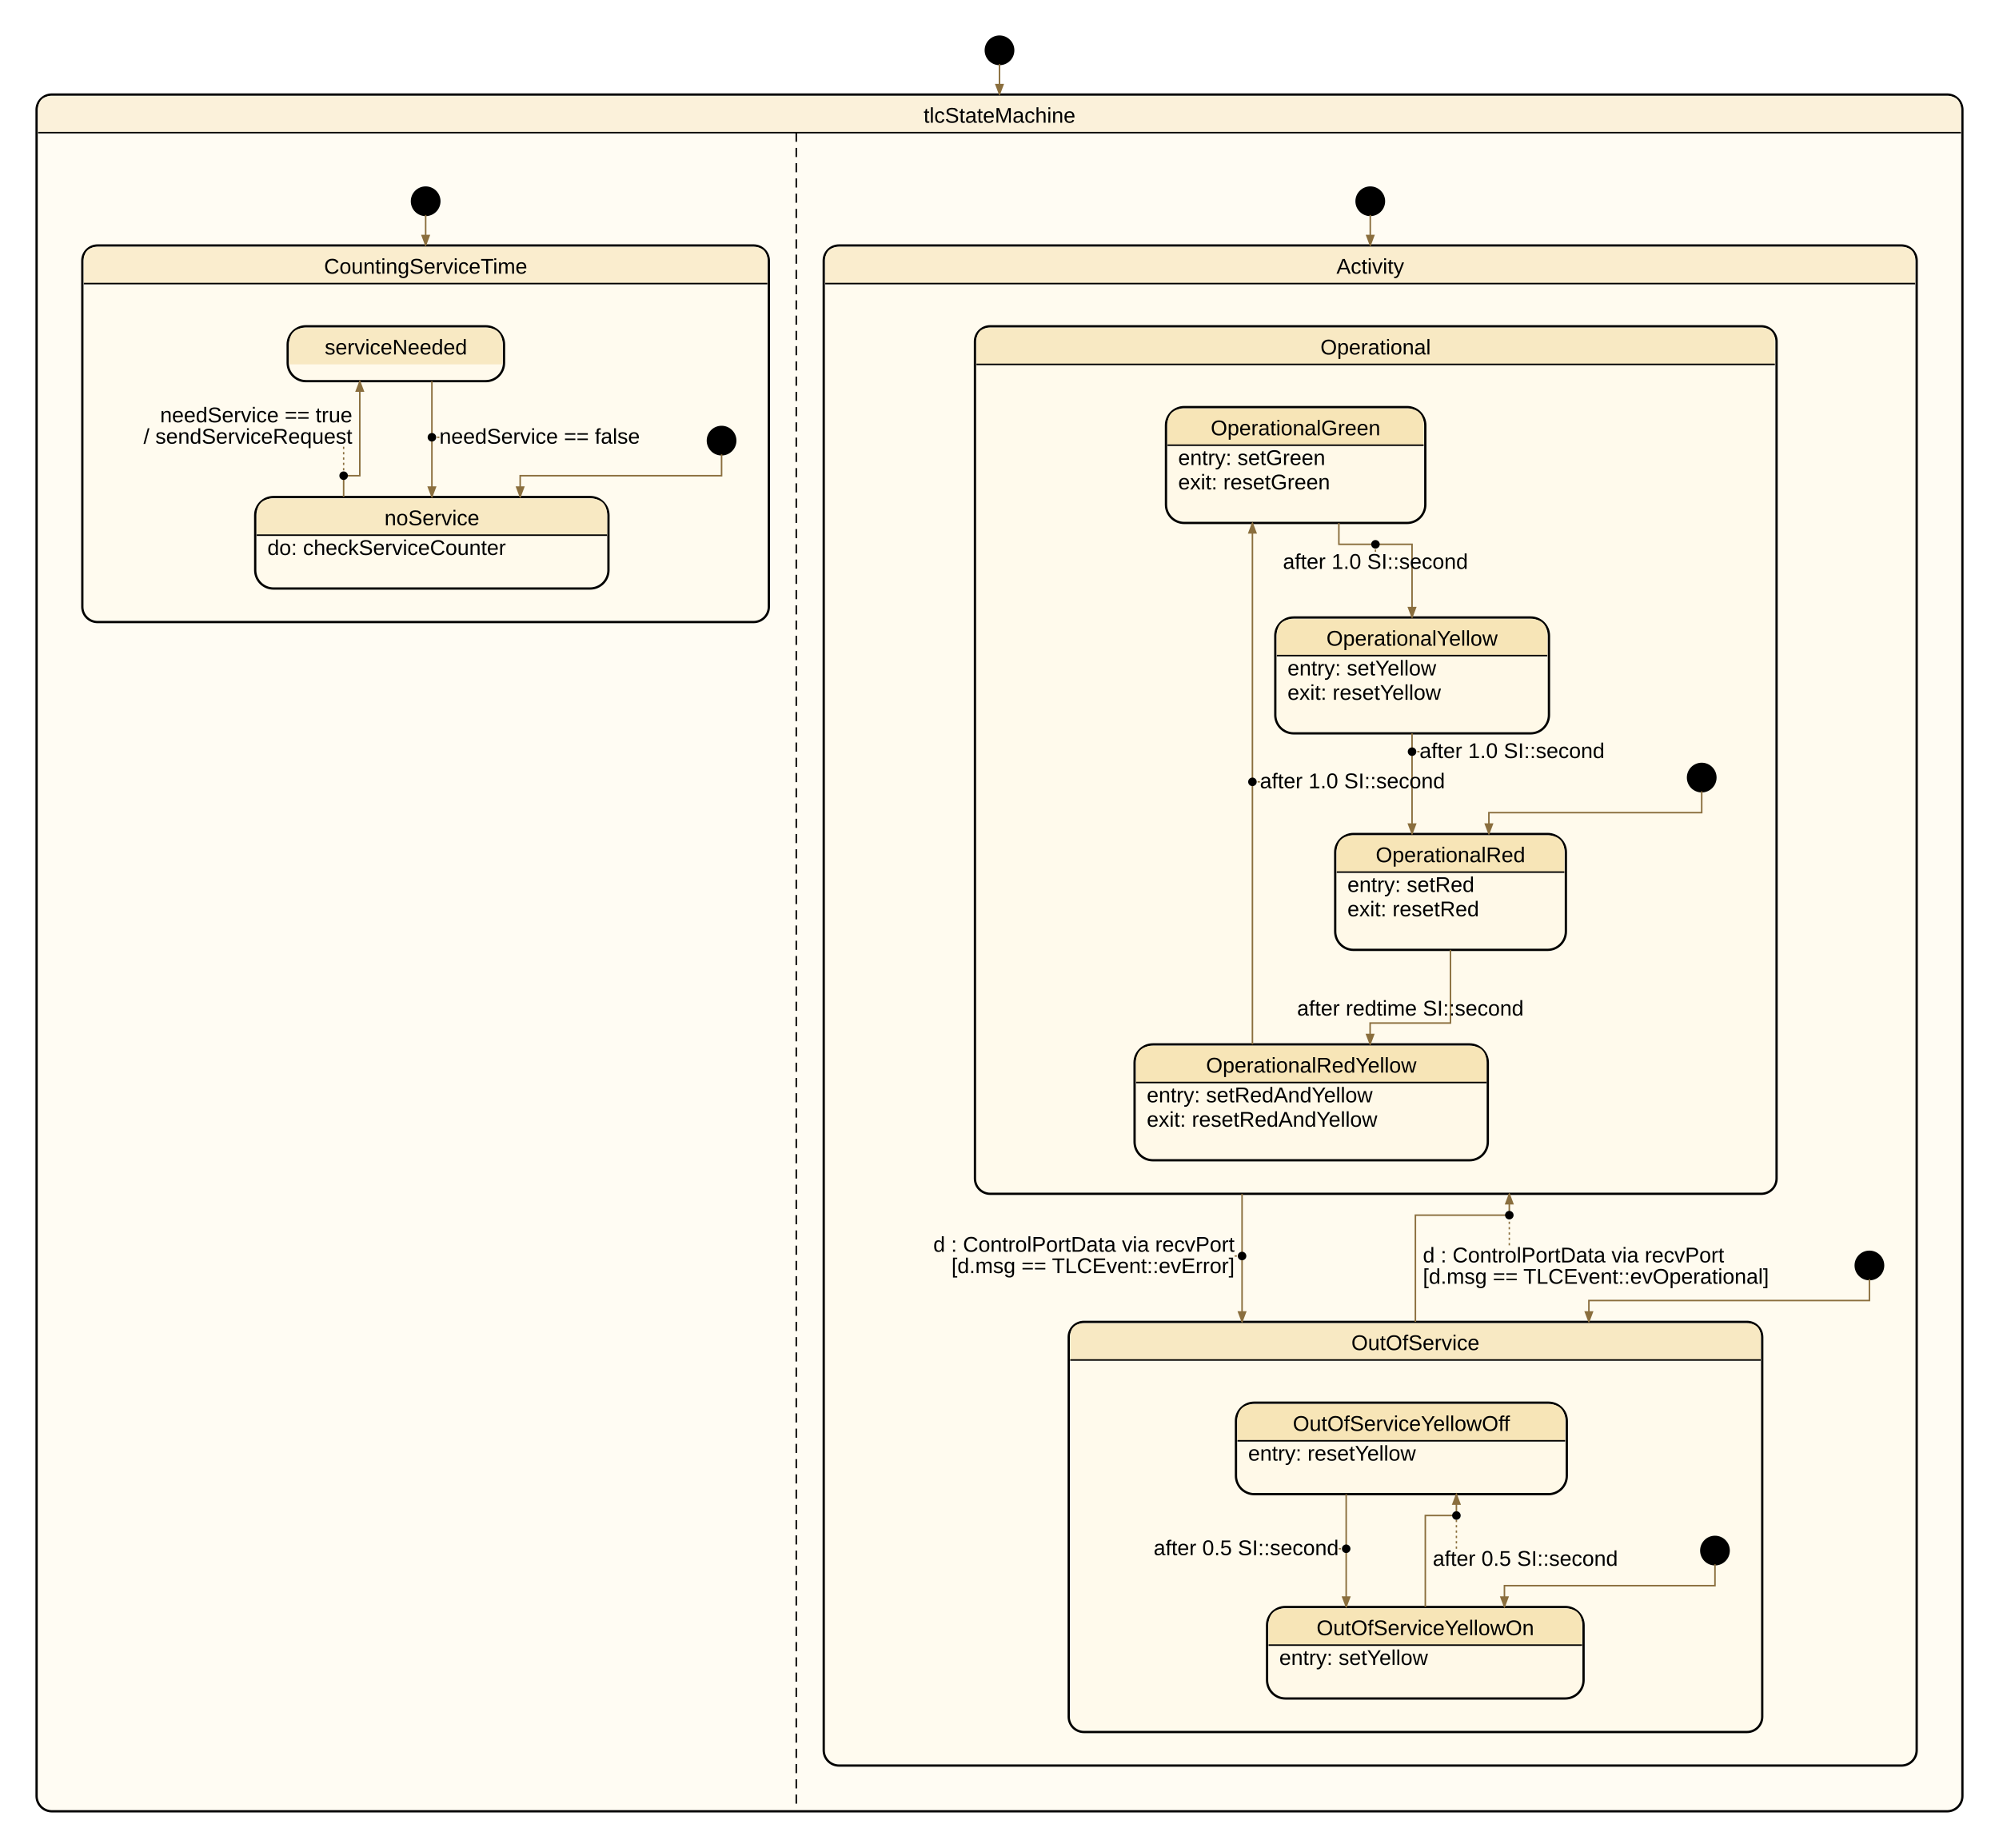
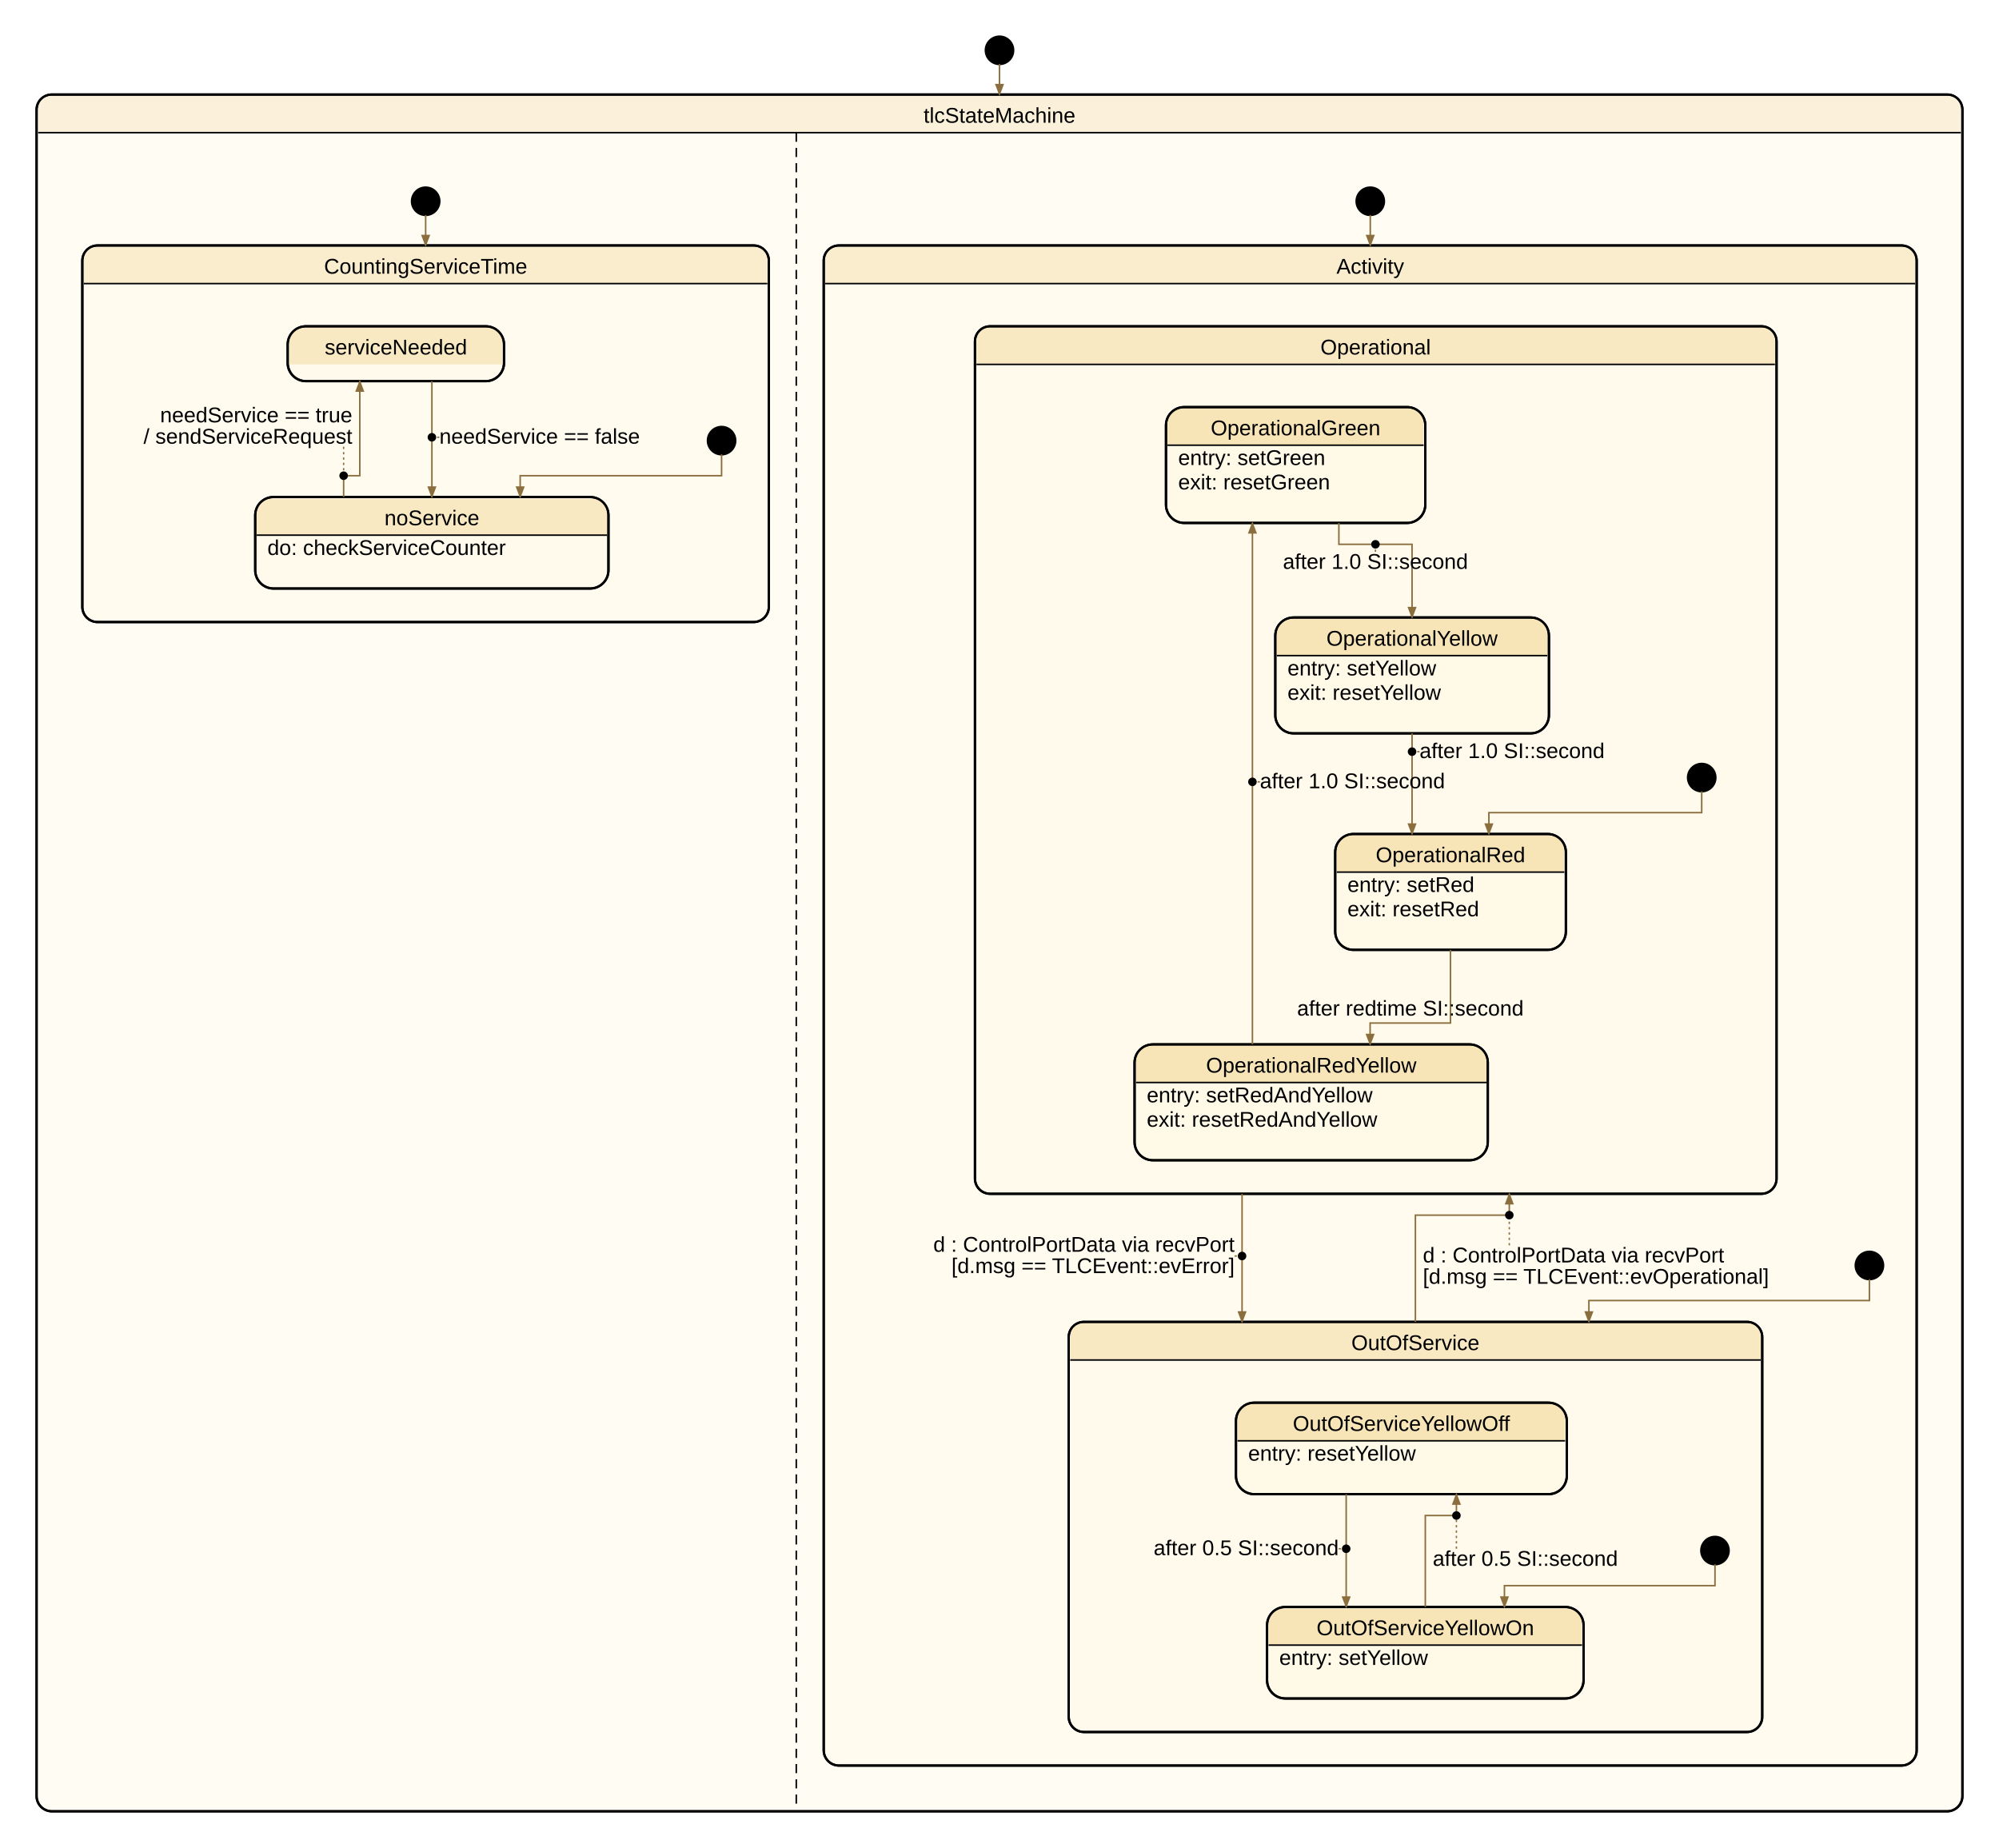
<svg xmlns="http://www.w3.org/2000/svg" width="1311.2" height="1212.0" viewBox="-8.0 -8.0 1311.2 1212.0">
  <defs>
    <marker id="arrow" markerUnits="userSpaceOnUse" markerWidth="8.0" markerHeight="6.0" refX="7.0" refY="3.0" orient="auto">
      <path d="M0,0 L8.0,3.0 L0,6.0 Z" fill="#8a6e3d" />
    </marker>
  </defs>
  <rect x="16.0" y="54.0" width="1263.2" height="1126.0" rx="10.0" ry="10.0" fill="#fffcf3" stroke="#000" stroke-width="1.5" />
  <path d="M17.0,79.0 L17.0,64.0 Q17.0,55.0 26.0,55.0 L1269.2,55.0 Q1278.2,55.0 1278.2,64.0 L1278.2,79.0 Z" fill="#fbf1da" />
  <text x="647.6" y="72.5" text-anchor="middle" font-family="Arial, sans-serif" font-size="14">tlcStateMachine</text>
  <line x1="17.0" y1="79.0" x2="1278.2" y2="79.0" stroke="#000" stroke-width="1" />
+   <rect x="16.0" y="54.0" width="1263.2" height="1126.0" rx="10.0" ry="10.0" fill="none" stroke="#000" stroke-width="1.5" />
  <rect x="532.3" y="153.0" width="716.9" height="997.0" rx="10.0" ry="10.0" fill="#fffbef" stroke="#000" stroke-width="1.5" />
  <path d="M533.3,178.0 L533.3,163.0 Q533.3,154.0 542.3,154.0 L1239.2,154.0 Q1248.2,154.0 1248.2,163.0 L1248.2,178.0 Z" fill="#faedce" />
  <text x="890.8" y="171.5" text-anchor="middle" font-family="Arial, sans-serif" font-size="14">Activity</text>
  <line x1="533.3" y1="178.0" x2="1248.2" y2="178.0" stroke="#000" stroke-width="1" />
+   <rect x="532.3" y="153.0" width="716.9" height="997.0" rx="10.0" ry="10.0" fill="none" stroke="#000" stroke-width="1.5" />
  <circle cx="1218.2" cy="822.0" r="9.0" stroke="#000" stroke-width="1.5" fill="#000" />
  <rect x="693.0" y="859.0" width="454.9" height="269.0" rx="10.0" ry="10.0" fill="#fffaec" stroke="#000" stroke-width="1.5" />
  <path d="M694.0,884.0 L694.0,869.0 Q694.0,860.0 703.0,860.0 L1137.9,860.0 Q1146.9,860.0 1146.9,869.0 L1146.9,884.0 Z" fill="#f8e9c3" />
  <text x="920.4" y="877.5" text-anchor="middle" font-family="Arial, sans-serif" font-size="14">OutOfService</text>
  <line x1="694.0" y1="884.0" x2="1146.9" y2="884.0" stroke="#000" stroke-width="1" />
+   <rect x="693.0" y="859.0" width="454.9" height="269.0" rx="10.0" ry="10.0" fill="none" stroke="#000" stroke-width="1.5" />
  <circle cx="1116.9" cy="1009.0" r="9.0" stroke="#000" stroke-width="1.5" fill="#000" />
  <rect x="823.1" y="1046.0" width="207.6" height="60.0" rx="12.0" ry="12.0" fill="#fff9e8" stroke="#000" stroke-width="1.5" />
  <path d="M824.1,1071.0 L824.1,1058.0 Q824.1,1047.0 835.1,1047.0 L1018.7,1047.0 Q1029.7,1047.0 1029.7,1058.0 L1029.7,1071.0 Z" fill="#f7e5b7" />
  <text x="926.9" y="1064.5" text-anchor="middle" font-family="Arial, sans-serif" font-size="14">OutOfServiceYellowOn</text>
  <line x1="824.1" y1="1071.0" x2="1029.7" y2="1071.0" stroke="#000" stroke-width="1" />
  <text x="831.1" y="1084.0" text-anchor="start" font-family="Arial, sans-serif" font-size="14">entry: setYellow</text>
+   <rect x="823.1" y="1046.0" width="207.6" height="60.0" rx="12.0" ry="12.0" fill="none" stroke="#000" stroke-width="1.5" />
  <rect x="802.7" y="912.0" width="217.0" height="60.0" rx="12.0" ry="12.0" fill="#fff9e8" stroke="#000" stroke-width="1.5" />
  <path d="M803.7,937.0 L803.7,924.0 Q803.7,913.0 814.7,913.0 L1007.6,913.0 Q1018.6,913.0 1018.6,924.0 L1018.6,937.0 Z" fill="#f7e5b7" />
  <text x="911.2" y="930.5" text-anchor="middle" font-family="Arial, sans-serif" font-size="14">OutOfServiceYellowOff</text>
  <line x1="803.7" y1="937.0" x2="1018.6" y2="937.0" stroke="#000" stroke-width="1" />
  <text x="810.7" y="950.0" text-anchor="start" font-family="Arial, sans-serif" font-size="14">entry: resetYellow</text>
+   <rect x="802.7" y="912.0" width="217.0" height="60.0" rx="12.0" ry="12.0" fill="none" stroke="#000" stroke-width="1.5" />
  <rect x="631.5" y="206.0" width="525.8" height="569.0" rx="10.0" ry="10.0" fill="#fffaec" stroke="#000" stroke-width="1.5" />
  <path d="M632.5,231.0 L632.5,216.0 Q632.5,207.0 641.5,207.0 L1147.2,207.0 Q1156.2,207.0 1156.2,216.0 L1156.2,231.0 Z" fill="#f8e9c3" />
  <text x="894.3" y="224.5" text-anchor="middle" font-family="Arial, sans-serif" font-size="14">Operational</text>
  <line x1="632.5" y1="231.0" x2="1156.2" y2="231.0" stroke="#000" stroke-width="1" />
+   <rect x="631.5" y="206.0" width="525.8" height="569.0" rx="10.0" ry="10.0" fill="none" stroke="#000" stroke-width="1.5" />
  <circle cx="1108.2" cy="502.0" r="9.0" stroke="#000" stroke-width="1.5" fill="#000" />
  <rect x="867.8" y="539.0" width="151.3" height="76.0" rx="12.0" ry="12.0" fill="#fff9e8" stroke="#000" stroke-width="1.5" />
  <path d="M868.8,564.0 L868.8,551.0 Q868.8,540.0 879.8,540.0 L1007.1,540.0 Q1018.1,540.0 1018.1,551.0 L1018.1,564.0 Z" fill="#f7e5b7" />
  <text x="943.4" y="557.5" text-anchor="middle" font-family="Arial, sans-serif" font-size="14">OperationalRed</text>
  <line x1="868.8" y1="564.0" x2="1018.1" y2="564.0" stroke="#000" stroke-width="1" />
  <text x="875.8" y="577.0" text-anchor="start" font-family="Arial, sans-serif" font-size="14">entry: setRed</text>
  <text x="875.8" y="593.0" text-anchor="start" font-family="Arial, sans-serif" font-size="14">exit: resetRed</text>
+   <rect x="867.8" y="539.0" width="151.3" height="76.0" rx="12.0" ry="12.0" fill="none" stroke="#000" stroke-width="1.5" />
  <rect x="736.2" y="677.0" width="231.7" height="76.0" rx="12.0" ry="12.0" fill="#fff9e8" stroke="#000" stroke-width="1.5" />
  <path d="M737.2,702.0 L737.2,689.0 Q737.2,678.0 748.2,678.0 L956.0,678.0 Q967.0,678.0 967.0,689.0 L967.0,702.0 Z" fill="#f7e5b7" />
  <text x="852.1" y="695.5" text-anchor="middle" font-family="Arial, sans-serif" font-size="14">OperationalRedYellow</text>
  <line x1="737.2" y1="702.0" x2="967.0" y2="702.0" stroke="#000" stroke-width="1" />
  <text x="744.2" y="715.0" text-anchor="start" font-family="Arial, sans-serif" font-size="14">entry: setRedAndYellow</text>
  <text x="744.2" y="731.0" text-anchor="start" font-family="Arial, sans-serif" font-size="14">exit: resetRedAndYellow</text>
+   <rect x="736.2" y="677.0" width="231.7" height="76.0" rx="12.0" ry="12.0" fill="none" stroke="#000" stroke-width="1.5" />
  <rect x="756.8" y="259.0" width="170.1" height="76.0" rx="12.0" ry="12.0" fill="#fff9e8" stroke="#000" stroke-width="1.5" />
  <path d="M757.8,284.0 L757.8,271.0 Q757.8,260.0 768.8,260.0 L914.8,260.0 Q925.8,260.0 925.8,271.0 L925.8,284.0 Z" fill="#f7e5b7" />
  <text x="841.8" y="277.5" text-anchor="middle" font-family="Arial, sans-serif" font-size="14">OperationalGreen</text>
  <line x1="757.8" y1="284.0" x2="925.8" y2="284.0" stroke="#000" stroke-width="1" />
  <text x="764.8" y="297.0" text-anchor="start" font-family="Arial, sans-serif" font-size="14">entry: setGreen</text>
  <text x="764.8" y="313.0" text-anchor="start" font-family="Arial, sans-serif" font-size="14">exit: resetGreen</text>
+   <rect x="756.8" y="259.0" width="170.1" height="76.0" rx="12.0" ry="12.0" fill="none" stroke="#000" stroke-width="1.5" />
  <rect x="828.5" y="397.0" width="179.5" height="76.0" rx="12.0" ry="12.0" fill="#fff9e8" stroke="#000" stroke-width="1.5" />
  <path d="M829.5,422.0 L829.5,409.0 Q829.5,398.0 840.5,398.0 L995.9,398.0 Q1006.9,398.0 1006.9,409.0 L1006.9,422.0 Z" fill="#f7e5b7" />
  <text x="918.2" y="415.5" text-anchor="middle" font-family="Arial, sans-serif" font-size="14">OperationalYellow</text>
  <line x1="829.5" y1="422.0" x2="1006.9" y2="422.0" stroke="#000" stroke-width="1" />
  <text x="836.5" y="435.0" text-anchor="start" font-family="Arial, sans-serif" font-size="14">entry: setYellow</text>
  <text x="836.5" y="451.0" text-anchor="start" font-family="Arial, sans-serif" font-size="14">exit: resetYellow</text>
+   <rect x="828.5" y="397.0" width="179.5" height="76.0" rx="12.0" ry="12.0" fill="none" stroke="#000" stroke-width="1.5" />
  <circle cx="890.8" cy="124.0" r="9.0" stroke="#000" stroke-width="1.5" fill="#000" />
  <rect x="46.0" y="153.0" width="450.3" height="247.0" rx="10.0" ry="10.0" fill="#fffbef" stroke="#000" stroke-width="1.5" />
  <path d="M47.0,178.0 L47.0,163.0 Q47.0,154.0 56.0,154.0 L486.3,154.0 Q495.3,154.0 495.3,163.0 L495.3,178.0 Z" fill="#faedce" />
  <text x="271.2" y="171.5" text-anchor="middle" font-family="Arial, sans-serif" font-size="14">CountingServiceTime</text>
  <line x1="47.0" y1="178.0" x2="495.3" y2="178.0" stroke="#000" stroke-width="1" />
+   <rect x="46.0" y="153.0" width="450.3" height="247.0" rx="10.0" ry="10.0" fill="none" stroke="#000" stroke-width="1.5" />
  <circle cx="465.3" cy="281.0" r="9.0" stroke="#000" stroke-width="1.5" fill="#000" />
  <rect x="159.4" y="318.0" width="231.7" height="60.0" rx="12.0" ry="12.0" fill="#fffaec" stroke="#000" stroke-width="1.5" />
  <path d="M160.4,343.0 L160.4,330.0 Q160.4,319.0 171.4,319.0 L379.2,319.0 Q390.2,319.0 390.2,330.0 L390.2,343.0 Z" fill="#f8e9c3" />
  <text x="275.3" y="336.5" text-anchor="middle" font-family="Arial, sans-serif" font-size="14">noService</text>
  <line x1="160.4" y1="343.0" x2="390.2" y2="343.0" stroke="#000" stroke-width="1" />
  <text x="167.4" y="356.0" text-anchor="start" font-family="Arial, sans-serif" font-size="14">do: checkServiceCounter</text>
+   <rect x="159.4" y="318.0" width="231.7" height="60.0" rx="12.0" ry="12.0" fill="none" stroke="#000" stroke-width="1.5" />
  <rect x="180.7" y="206.0" width="141.9" height="36.0" rx="12.0" ry="12.0" fill="#fffaec" stroke="#000" stroke-width="1.5" />
  <path d="M181.7,231.0 L181.7,218.0 Q181.7,207.0 192.7,207.0 L310.6,207.0 Q321.6,207.0 321.6,218.0 L321.6,231.0 Z" fill="#f8e9c3" />
  <text x="251.7" y="224.5" text-anchor="middle" font-family="Arial, sans-serif" font-size="14">serviceNeeded</text>
+   <rect x="180.7" y="206.0" width="141.9" height="36.0" rx="12.0" ry="12.0" fill="none" stroke="#000" stroke-width="1.5" />
  <circle cx="271.2" cy="124.0" r="9.0" stroke="#000" stroke-width="1.5" fill="#000" />
  <line x1="514.3" y1="79.0" x2="514.3" y2="1179.0" stroke="#000" stroke-width="1" stroke-dasharray="6 4" />
  <circle cx="647.6" cy="25.0" r="9.0" stroke="#000" stroke-width="1.5" fill="#000" />
  <path d="M647.6,34.0 L647.6,54.0" fill="none" stroke="#8a6e3d" stroke-width="1.0" marker-end="url(#arrow)" />
  <path d="M890.8,133.0 L890.8,153.0" fill="none" stroke="#8a6e3d" stroke-width="1.0" marker-end="url(#arrow)" />
  <path d="M1218.2,831.0 L1218.2,845.0 L1034.2,845.0 L1034.2,859.0" fill="none" stroke="#8a6e3d" stroke-width="1.0" marker-end="url(#arrow)" />
  <path d="M920.4,859.0 L920.4,789.0 L982.0,789.0 L982.0,775.0" fill="none" stroke="#8a6e3d" stroke-width="1.0" marker-end="url(#arrow)" />
  <path d="M806.7,775.0 L806.7,859.0" fill="none" stroke="#8a6e3d" stroke-width="1.0" marker-end="url(#arrow)" />
  <path d="M1116.9,1018.0 L1116.9,1032.0 L978.8,1032.0 L978.8,1046.0" fill="none" stroke="#8a6e3d" stroke-width="1.0" marker-end="url(#arrow)" />
  <path d="M926.9,1046.0 L926.9,986.0 L947.3,986.0 L947.3,972.0" fill="none" stroke="#8a6e3d" stroke-width="1.0" marker-end="url(#arrow)" />
  <path d="M875.0,972.0 L875.0,1046.0" fill="none" stroke="#8a6e3d" stroke-width="1.0" marker-end="url(#arrow)" />
  <path d="M1108.2,511.0 L1108.2,525.0 L968.6,525.0 L968.6,539.0" fill="none" stroke="#8a6e3d" stroke-width="1.0" marker-end="url(#arrow)" />
  <path d="M943.4,615.0 L943.4,663.0 L890.7,663.0 L890.7,677.0" fill="none" stroke="#8a6e3d" stroke-width="1.0" marker-end="url(#arrow)" />
  <path d="M813.5,677.0 L813.5,335.0" fill="none" stroke="#8a6e3d" stroke-width="1.0" marker-end="url(#arrow)" />
  <path d="M870.2,335.0 L870.2,349.0 L918.2,349.0 L918.2,397.0" fill="none" stroke="#8a6e3d" stroke-width="1.0" marker-end="url(#arrow)" />
  <path d="M918.2,473.0 L918.2,539.0" fill="none" stroke="#8a6e3d" stroke-width="1.0" marker-end="url(#arrow)" />
  <path d="M271.2,133.0 L271.2,153.0" fill="none" stroke="#8a6e3d" stroke-width="1.0" marker-end="url(#arrow)" />
  <path d="M465.3,290.0 L465.3,304.0 L333.2,304.0 L333.2,318.0" fill="none" stroke="#8a6e3d" stroke-width="1.0" marker-end="url(#arrow)" />
  <path d="M275.3,242.0 L275.3,318.0" fill="none" stroke="#8a6e3d" stroke-width="1.0" marker-end="url(#arrow)" />
  <path d="M217.4,318.0 L217.4,304.0 L228.0,304.0 L228.0,242.0" fill="none" stroke="#8a6e3d" stroke-width="1.0" marker-end="url(#arrow)" />
  <text x="925.3" y="820.0" text-anchor="start" font-family="Arial, sans-serif" font-size="14">d : ControlPortData via recvPort</text>
  <text x="925.3" y="834.0" text-anchor="start" font-family="Arial, sans-serif" font-size="14">[d.msg == TLCEvent::evOperational]</text>
  <line x1="982.0" y1="808.8" x2="982.0" y2="789.0" stroke="#8a6e3d" stroke-width="0.9" stroke-dasharray="1.5 2" />
  <circle cx="982.0" cy="789.0" r="2.8" fill="#000" stroke="none" />
  <text x="801.8" y="813.0" text-anchor="end" font-family="Arial, sans-serif" font-size="14">d : ControlPortData via recvPort</text>
  <text x="801.8" y="827.0" text-anchor="end" font-family="Arial, sans-serif" font-size="14">[d.msg == TLCEvent::evError]</text>
  <line x1="801.8" y1="815.8" x2="806.7" y2="815.8" stroke="#8a6e3d" stroke-width="0.9" stroke-dasharray="1.5 2" />
  <circle cx="806.7" cy="815.8" r="2.8" fill="#000" stroke="none" />
  <text x="931.8" y="1019.0" text-anchor="start" font-family="Arial, sans-serif" font-size="14">after 0.5 SI::second</text>
  <line x1="947.3" y1="1007.8" x2="947.3" y2="986.0" stroke="#8a6e3d" stroke-width="0.9" stroke-dasharray="1.5 2" />
  <circle cx="947.3" cy="986.0" r="2.8" fill="#000" stroke="none" />
  <text x="870.1" y="1012.0" text-anchor="end" font-family="Arial, sans-serif" font-size="14">after 0.5 SI::second</text>
  <line x1="870.1" y1="1007.8" x2="875.0" y2="1007.8" stroke="#8a6e3d" stroke-width="0.9" stroke-dasharray="1.5 2" />
  <circle cx="875.0" cy="1007.8" r="2.8" fill="#000" stroke="none" />
  <text x="917.1" y="658.1" text-anchor="middle" font-family="Arial, sans-serif" font-size="14">after redtime SI::second</text>
  <text x="818.4" y="509.0" text-anchor="start" font-family="Arial, sans-serif" font-size="14">after 1.0 SI::second</text>
  <line x1="818.4" y1="504.8" x2="813.5" y2="504.8" stroke="#8a6e3d" stroke-width="0.9" stroke-dasharray="1.5 2" />
  <circle cx="813.5" cy="504.8" r="2.8" fill="#000" stroke="none" />
  <text x="894.2" y="365.1" text-anchor="middle" font-family="Arial, sans-serif" font-size="14">after 1.0 SI::second</text>
  <line x1="894.2" y1="353.9" x2="894.2" y2="349.0" stroke="#8a6e3d" stroke-width="0.9" stroke-dasharray="1.5 2" />
  <circle cx="894.2" cy="349.0" r="2.8" fill="#000" stroke="none" />
  <text x="923.1" y="489.2" text-anchor="start" font-family="Arial, sans-serif" font-size="14">after 1.0 SI::second</text>
  <line x1="923.1" y1="485.0" x2="918.2" y2="485.0" stroke="#8a6e3d" stroke-width="0.9" stroke-dasharray="1.5 2" />
  <circle cx="918.2" cy="485.0" r="2.8" fill="#000" stroke="none" />
  <text x="280.2" y="283.0" text-anchor="start" font-family="Arial, sans-serif" font-size="14">needService == false</text>
  <line x1="280.2" y1="278.8" x2="275.3" y2="278.8" stroke="#8a6e3d" stroke-width="0.9" stroke-dasharray="1.5 2" />
  <circle cx="275.3" cy="278.8" r="2.8" fill="#000" stroke="none" />
  <text x="223.1" y="269.0" text-anchor="end" font-family="Arial, sans-serif" font-size="14">needService == true</text>
  <text x="223.1" y="283.0" text-anchor="end" font-family="Arial, sans-serif" font-size="14">/ sendServiceRequest</text>
  <line x1="217.4" y1="285.0" x2="217.4" y2="304.0" stroke="#8a6e3d" stroke-width="0.9" stroke-dasharray="1.5 2" />
  <circle cx="217.4" cy="304.0" r="2.8" fill="#000" stroke="none" />
</svg>
